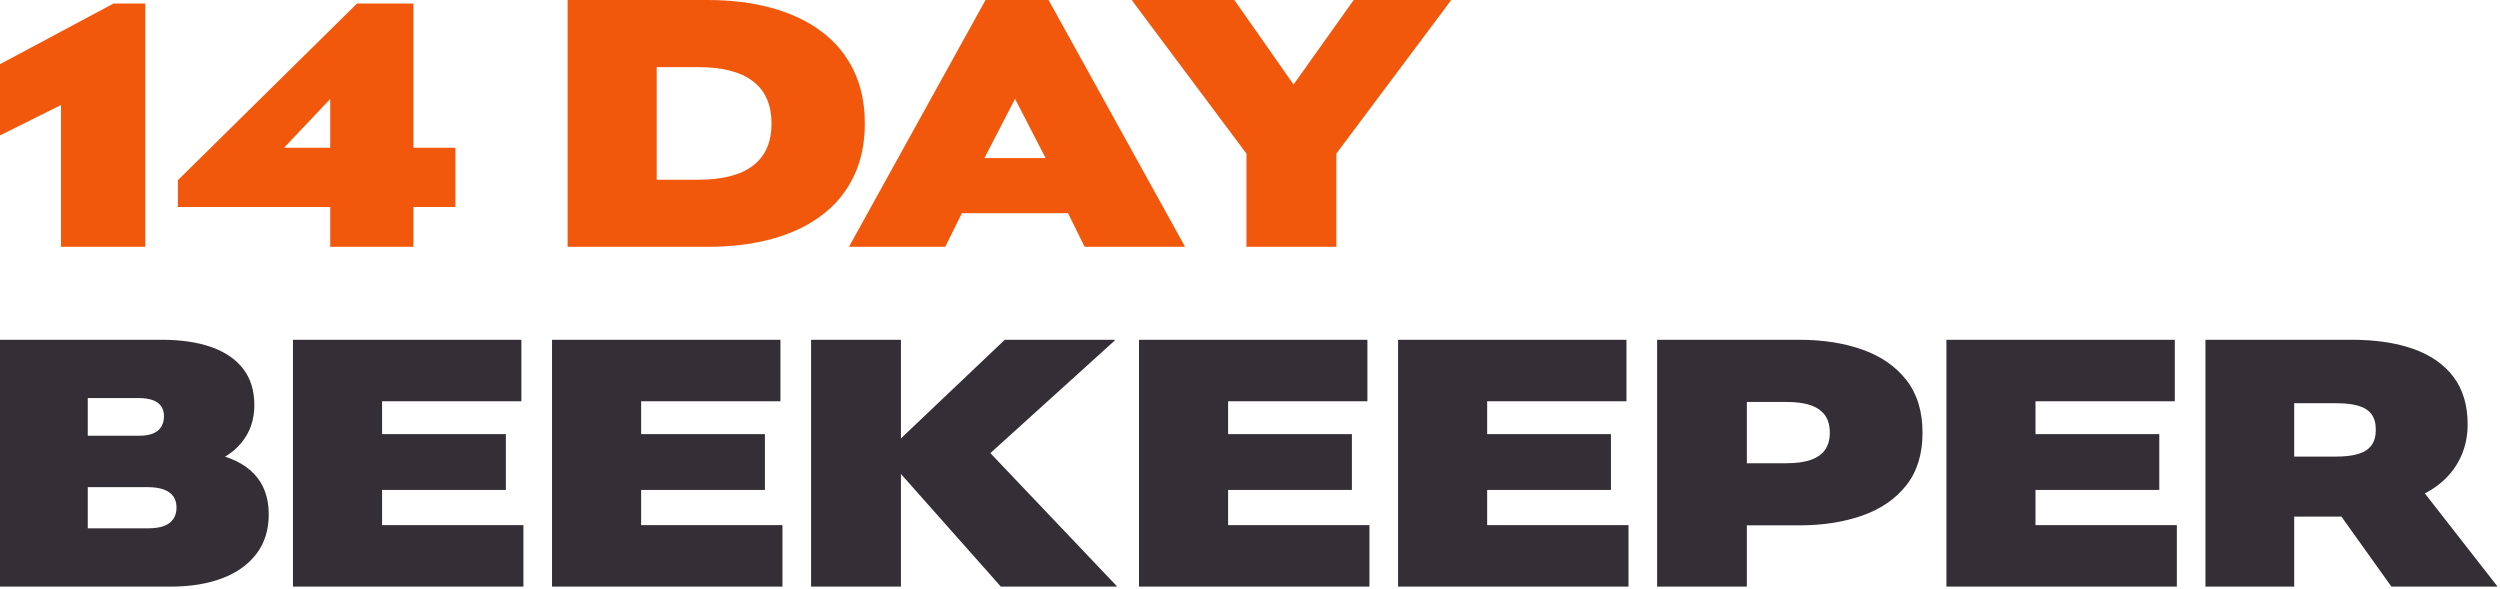
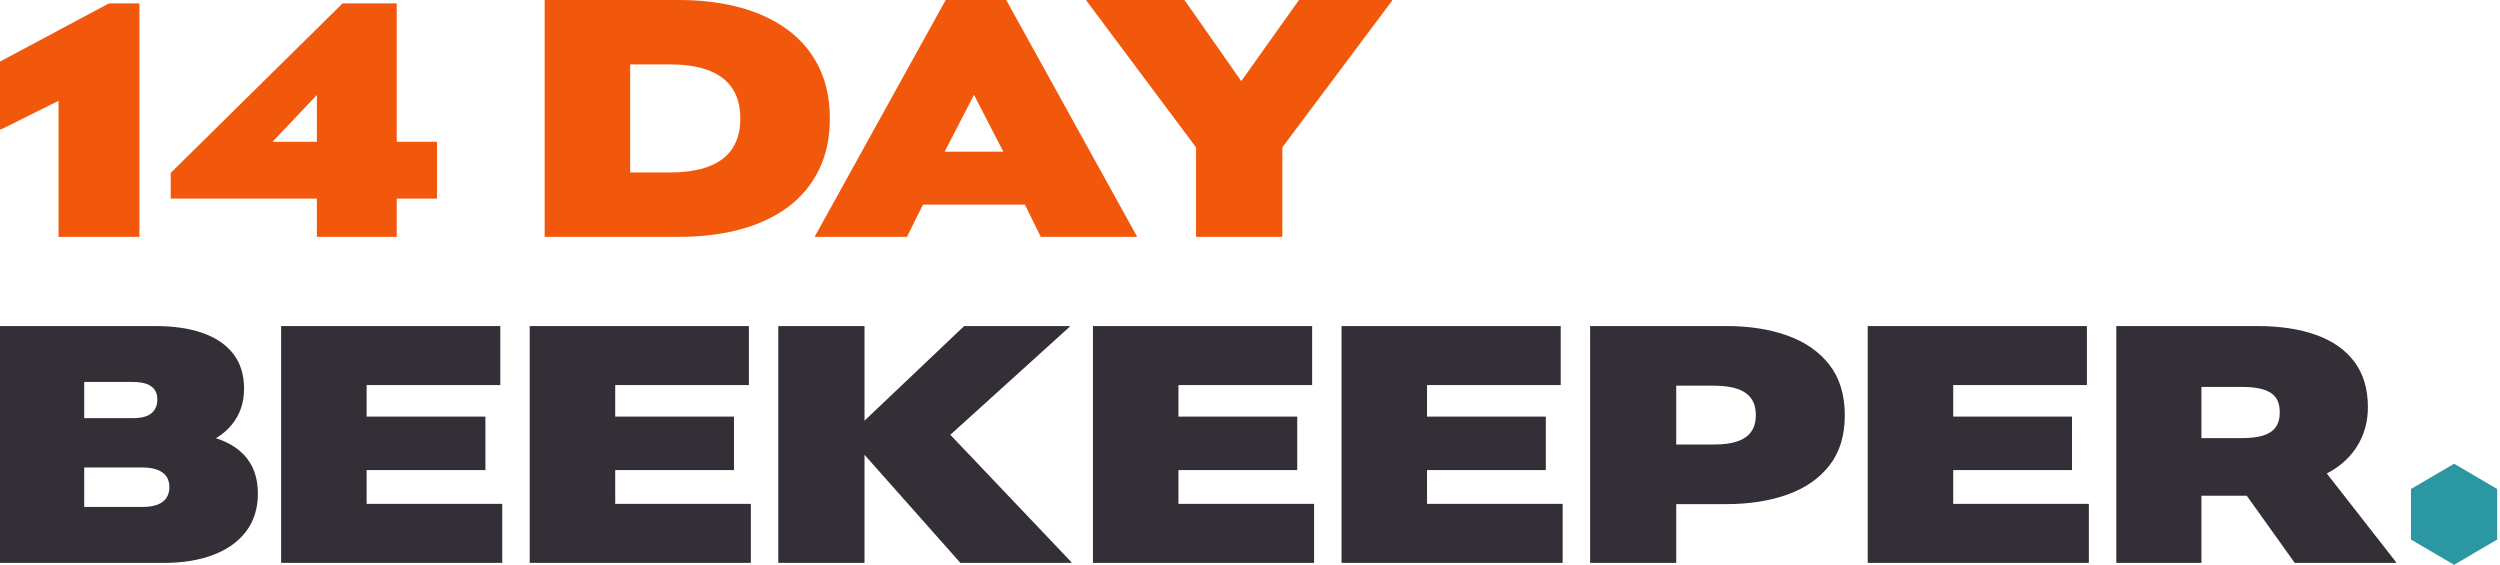
- <svg xmlns="http://www.w3.org/2000/svg" viewBox="0 0 807 190">
-   <g fill="none" fill-rule="nonzero">
-     <g fill="#f2580c">
+ <svg xmlns="http://www.w3.org/2000/svg" viewBox="0 0 841 190">
+   <g fill="none" fill-rule="evenodd">
+     <g fill="#f2580c" fill-rule="nonzero">
      <path d="m19.692 22.993 5.008 8.423L.228 43.595H0V20.716L36.652 1.138h10.244v78.54H19.692zM106.596 25.952l5.236.456-27.888 29.481-1.366-8.196h64.426v19.123H57.423v-8.651l57.823-57.027h18.213v78.54h-26.863zM188.143 58.009h37.355q5.739 0 10.132-1.12t7.389-3.39a14.3 14.3 0 0 0 4.51-5.675q1.513-3.404 1.513-7.935 0-4.581-1.52-8.01a14.3 14.3 0 0 0-4.53-5.699q-3.007-2.271-7.395-3.39-4.385-1.12-10.1-1.12h-37.354V0h40.24q11.384 0 20.703 2.558 9.32 2.559 16.059 7.59 6.739 5.033 10.378 12.494 3.64 7.462 3.64 17.197 0 9.722-3.613 17.184t-10.314 12.5-16.032 7.597-20.782 2.558h-40.279zM183.222 0h28.76v79.678h-28.76zM274.161 79.45 318.132 0h20.352l43.947 79.45v.228h-32.316l-8.766-17.787.706-2.065-17.565-34.062h6.35l-17.563 33.96.706 2.089-8.872 17.865h-30.95zm31.623-28.426h44.748l.133 17.796h-45.027zM402.358 49.589 365.471.228V0h32.986l20.478 29.244h-2.772L436.973 0h31.333v.228l-36.933 49.361v30.089h-29.015z" />
    </g>
-     <g fill="#342e37">
+     <g fill="#342e37" fill-rule="nonzero">
      <path d="M5.798 170.541H47.83q3.203 0 5.207-.794t2.973-2.295q.969-1.5.969-3.568 0-2.144-.99-3.602t-3.06-2.245-5.298-.787H16.684v-16.586H44.75q3.002 0 4.79-.794 1.785-.795 2.59-2.24.803-1.446.803-3.253 0-1.908-.878-3.209-.877-1.3-2.686-1.987t-4.762-.688H5.967v-18.815h46.254q9.272 0 15.944 2.337t10.305 7.007 3.632 11.755q0 6.997-4.075 12.03-4.076 5.036-11.225 7.057l1.065-3.651q9.315 1.716 14.101 6.699 4.785 4.982 4.785 13.12 0 7.465-3.934 12.687t-11.046 7.93-16.685 2.708H5.798zM0 109.678h28.33v79.679H0zM94.572 109.678h28.762v79.679H94.572zm5.656 59.828h68.73v19.85h-68.73zm-.024-59.828h68.099v19.85h-68.099zm-1.317 30.47h64.406v17.992H98.887zM178.195 109.678h28.763v79.679h-28.763zm5.656 59.828h68.73v19.85h-68.73zm-.023-59.828h68.098v19.85h-68.098zm-1.318 30.47h64.406v17.992H182.51zM261.819 109.678h29.002v79.679H261.82zm26.418 34.294 36.117-34.294h35.505v.228l-46.616 42.197.212-12.4 46.982 49.426v.228h-37.36l-34.84-39.28zM367.67 109.678h28.763v79.679H367.67zm5.656 59.828h68.73v19.85h-68.73zm-.023-59.828h68.098v19.85h-68.098zm-1.318 30.47h64.406v17.992h-64.406zM451.294 109.678h28.762v79.679h-28.762zm5.656 59.828h68.73v19.85h-68.73zm-.023-59.828h68.098v19.85h-68.098zm-1.318 30.47h64.406v17.992h-64.406zM534.917 109.678h28.967v79.679h-28.967zm19.221 39.857h22.47q4.884 0 7.969-1.102t4.587-3.285q1.501-2.184 1.502-5.468 0-3.372-1.502-5.55t-4.587-3.28-7.969-1.101h-22.456v-20.07h26.653q11.449 0 20.442 3.198t14.168 9.85q5.174 6.653 5.174 16.953 0 10.305-5.186 16.916t-14.168 9.8q-8.98 3.187-20.43 3.187h-26.667zM628.301 109.678h28.762v79.679h-28.762zm5.656 59.828h68.73v19.85h-68.73zm-.023-59.828h68.098v19.85h-68.098zm-1.318 30.47h64.406v17.992h-64.406zM711.924 109.678h28.642v79.679h-28.642zm24.667 37.705h17.572q4.245 0 7.071-.844t4.252-2.752 1.425-5.04q0-3.22-1.412-5.079-1.412-1.86-4.219-2.684-2.805-.825-7.012-.824H736.59v-20.482h22.585q11.588 0 19.946 2.986t12.898 9.044 4.54 15.289q0 6.45-2.852 11.78-2.853 5.33-8.273 8.929-5.421 3.6-13.149 4.873l8.841-5.371 24.926 31.92v.229h-34.101l-18.237-25.531 6.566 2.936h-23.69z" />
    </g>
+     <path fill="#2b97a3" d="m825.553 156 14.5 8.5v17l-14.5 8.5-14.5-8.5v-17z" />
  </g>
</svg>
